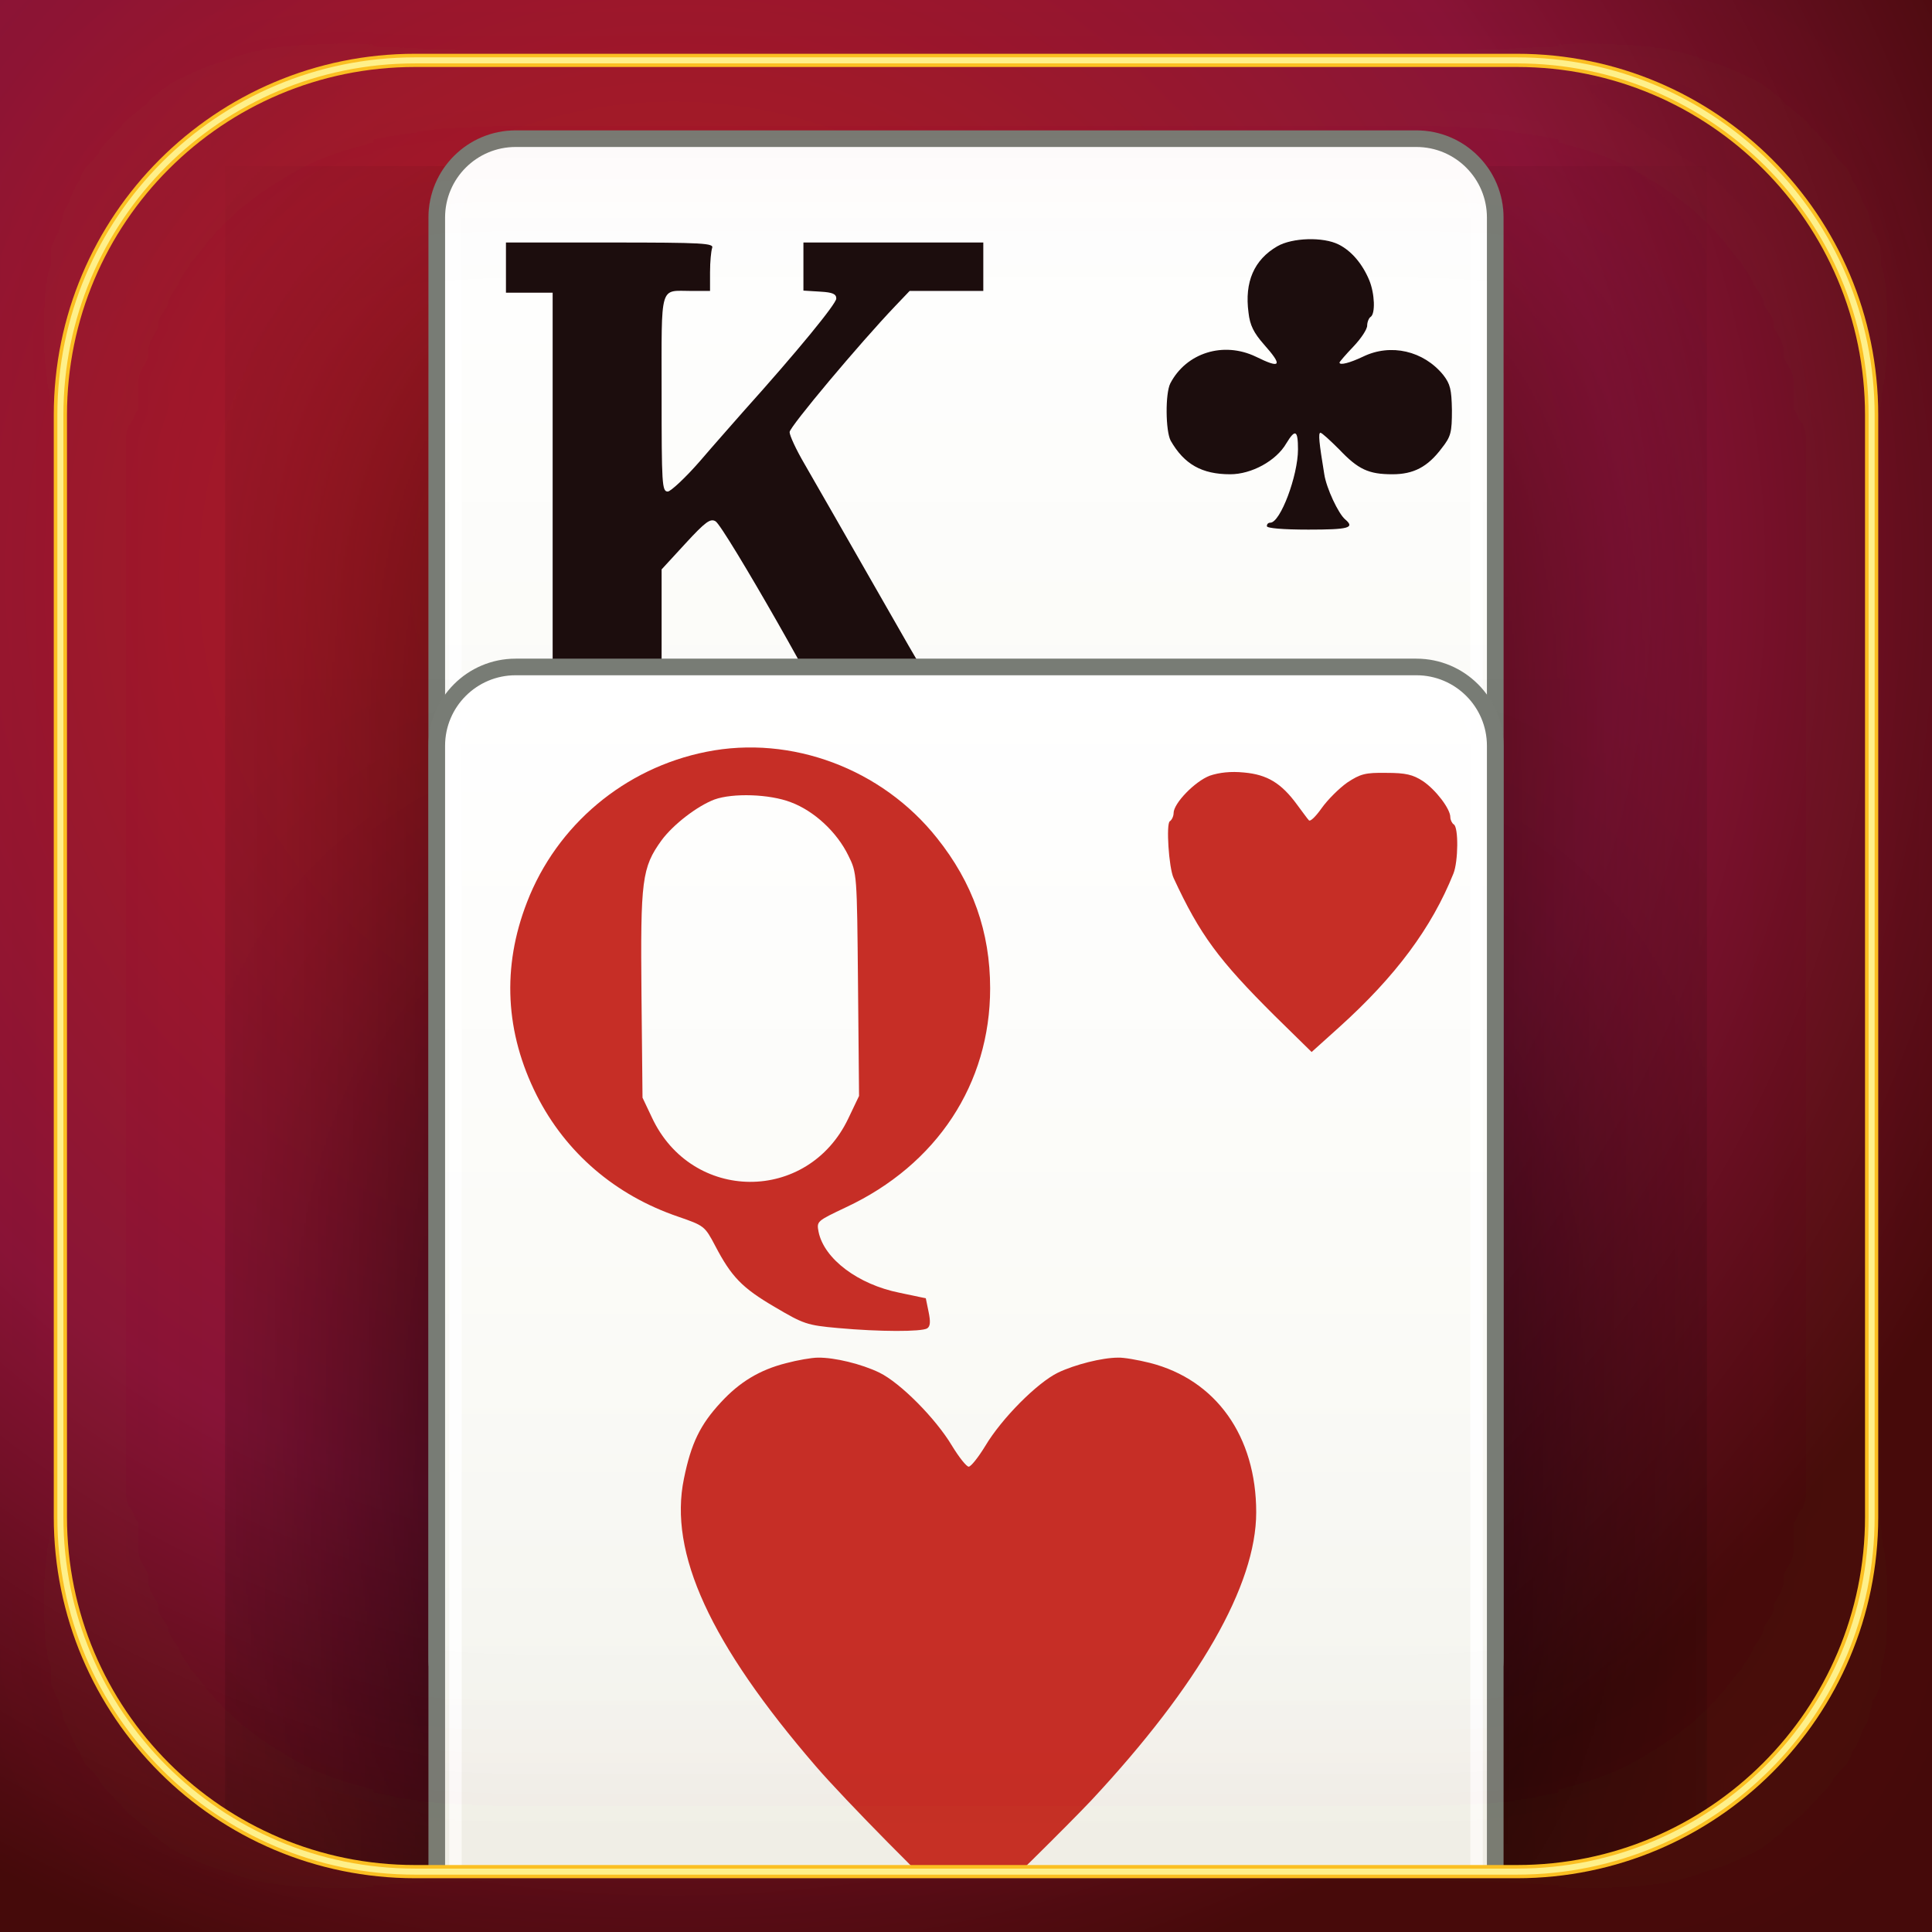
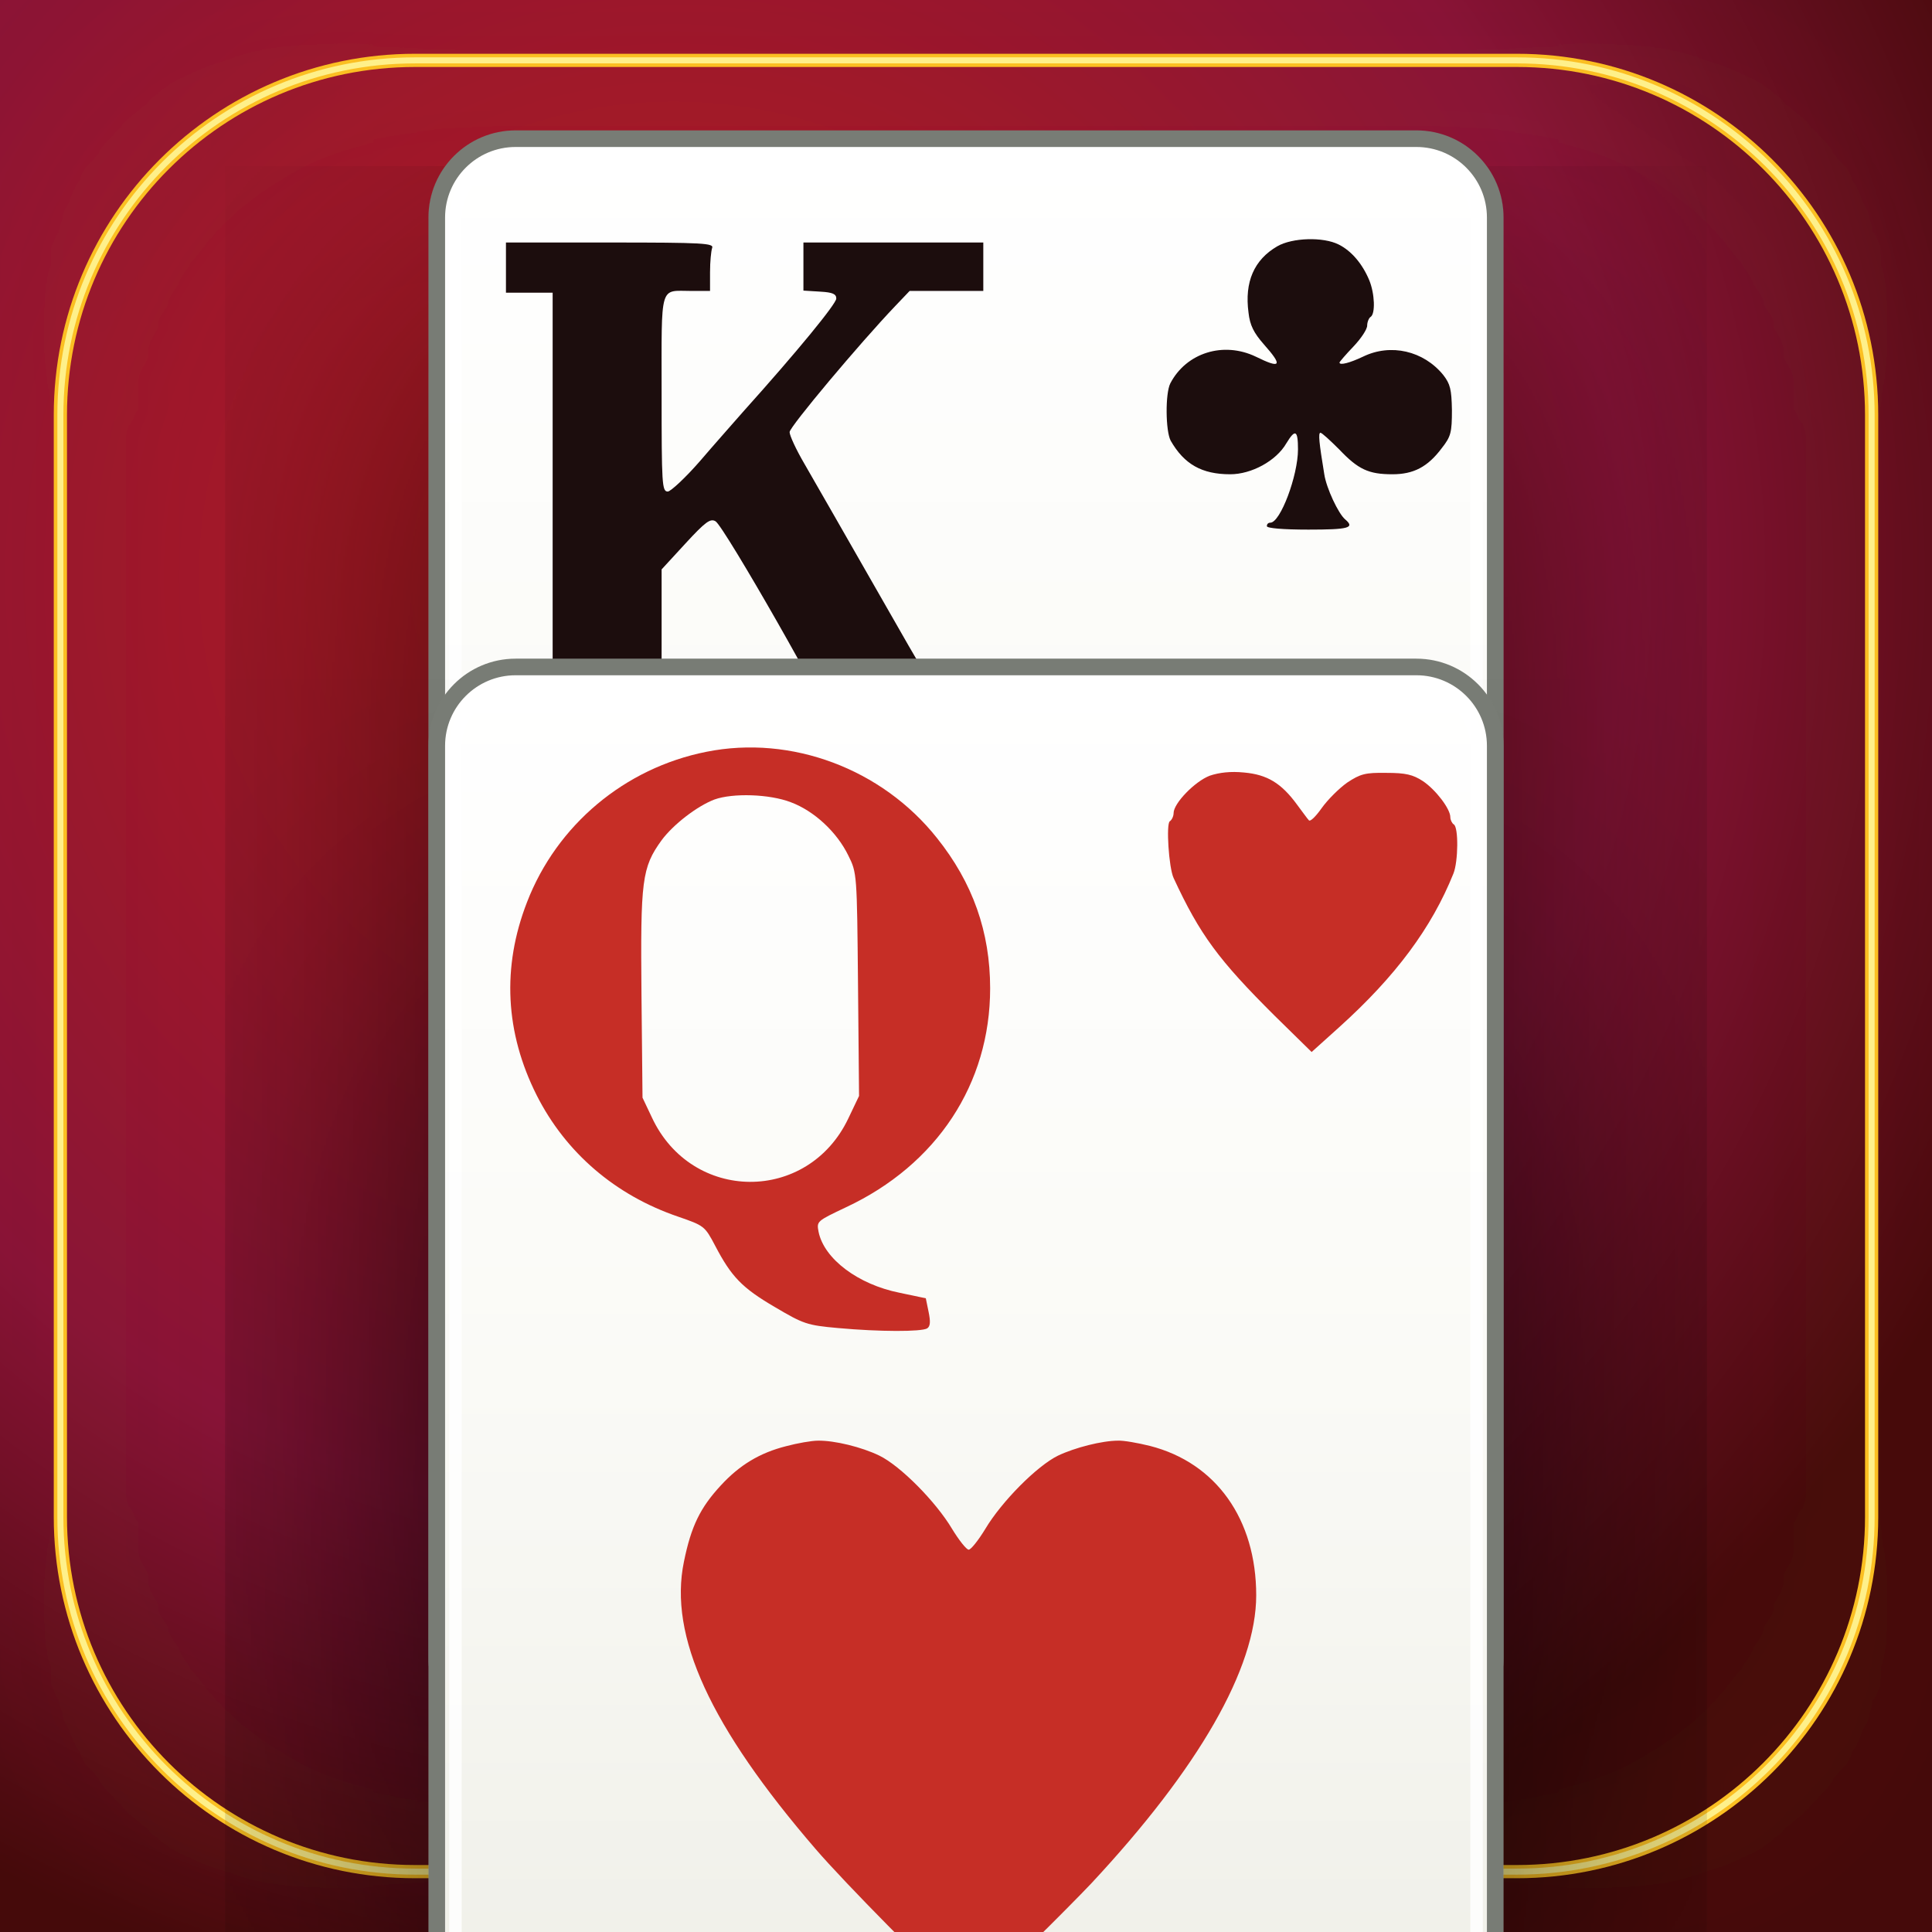
<svg xmlns="http://www.w3.org/2000/svg" viewBox="0 0 512 512" width="512" height="512">
  <defs>
    <linearGradient id="cardGrad" x1="0" y1="0" x2="0" y2="1">
      <stop offset="0%" stop-color="#ffffff" />
      <stop offset="45%" stop-color="#fafaf6" />
      <stop offset="100%" stop-color="#ebebe3" />
    </linearGradient>
    <filter id="shadowK" x="-20%" y="-20%" width="140%" height="150%">
      <feDropShadow dx="0" dy="8" stdDeviation="12" flood-color="#000000" flood-opacity="0.6" />
    </filter>
    <filter id="shadowQ" x="-20%" y="-20%" width="140%" height="150%">
      <feDropShadow dx="0" dy="6" stdDeviation="8" flood-color="#000000" flood-opacity="0.5" />
      <feDropShadow dx="0" dy="16" stdDeviation="16" flood-color="#000000" flood-opacity="0.38" />
    </filter>
    <filter id="outerSquircleGlow" x="-25%" y="-25%" width="150%" height="150%">
      <feDropShadow dx="0" dy="0" stdDeviation="5" flood-color="#fef08a" flood-opacity="0.9" />
      <feDropShadow dx="0" dy="0" stdDeviation="12" flood-color="#fbbf24" flood-opacity="0.8" />
      <feDropShadow dx="0" dy="0" stdDeviation="24" flood-color="#b45309" flood-opacity="0.5" />
    </filter>
    <radialGradient id="bgGrad" cx="35%" cy="30%" r="75%">
      <stop offset="0%" stop-color="#b91c1c" />
      <stop offset="65%" stop-color="#881337" />
      <stop offset="100%" stop-color="#450a0a" />
    </radialGradient>
    <clipPath id="squircleClip">
      <rect x="16" y="16" width="480" height="480" rx="94" />
    </clipPath>
  </defs>
  <rect width="512" height="512" fill="url(#bgGrad)" />
-   <g clip-path="url(#squircleClip)">
+   <rect x="16" y="16" width="480" height="480" rx="94" fill="none" stroke="#fbbf24" stroke-width="3.5" filter="url(#outerSquircleGlow)" />
+   <rect x="16" y="16" width="480" height="480" rx="94" fill="none" stroke="#fef08a" stroke-width="1.6" />
+   <g>
    <g id="card-king" transform="translate(113.00, 34.00) scale(5.5)" filter="url(#shadowK)">
      <rect x="0.5" y="0.5" width="51" height="77" rx="3.8" fill="url(#cardGrad)" stroke="#787b74" stroke-width="0.8" />
      <rect x="1.4" y="1.4" width="49.2" height="75.2" rx="3.0" fill="none" stroke="rgba(255,255,255,0.85)" stroke-width="0.6" />
      <g transform="translate(1.0, 2.67) scale(0.166667) translate(0, 186.0) scale(0.1, -0.1)">
        <path d="M170 1618 l0 -73 67 0 68 0 0 -625 0 -625 -67 -3 -68 -3 0 -69 0 -70 301 0 c270 0 301 2 295 16 -3 9 -6 40 -6 70 l0 54 -54 0 c-92 0 -86 -17 -86 234 l0 221 69 75 c58 63 72 73 87 64 25 -15 337 -562 330 -579 -3 -9 -19 -15 -41 -15 l-35 0 0 -70 0 -70 280 0 280 0 0 70 0 70 -55 0 c-41 0 -59 5 -72 19 -10 11 -101 165 -202 343 -102 178 -204 357 -228 398 -24 41 -43 82 -43 92 0 15 202 256 306 365 l41 43 106 0 107 0 0 70 0 70 -260 0 -260 0 0 -69 0 -70 48 -3 c37 -2 47 -7 47 -20 0 -15 -111 -151 -270 -328 -27 -31 -84 -95 -125 -143 -41 -47 -83 -86 -92 -87 -17 0 -18 20 -18 284 0 321 -7 296 86 296 l54 0 0 54 c0 30 3 61 6 70 6 14 -25 16 -295 16 l-301 0 0 -72z" fill="#1b0a0a" />
      </g>
      <g transform="translate(33.33, 0.67) scale(0.166667) translate(0, 124.0) scale(0.1, -0.1)">
        <path d="M460 939 c-67 -39 -95 -103 -83 -192 4 -36 15 -58 44 -91 56 -63 50 -72 -23 -36 -94 45 -201 11 -247 -77 -15 -29 -14 -138 1 -166 39 -68 90 -97 172 -97 62 0 133 39 162 89 26 43 34 39 34 -17 0 -76 -51 -212 -80 -212 -6 0 -10 -4 -10 -10 0 -6 47 -10 120 -10 116 0 135 5 107 29 -20 16 -55 91 -61 131 -15 91 -18 120 -11 120 4 0 28 -22 54 -48 55 -58 85 -72 154 -72 61 0 102 21 143 76 26 33 29 45 29 109 -1 61 -5 76 -25 102 -57 70 -152 92 -232 53 -38 -18 -68 -26 -68 -17 0 2 18 23 40 46 22 23 40 50 40 61 0 10 5 22 10 25 14 9 12 67 -4 106 -20 48 -52 85 -88 103 -45 23 -135 20 -178 -5z" fill="#1b0a0a" />
      </g>
      <g transform="translate(5.67, 34.67) scale(0.166667) translate(0, 236.0) scale(0.1, -0.1)">
        <path d="M1080 2205 c-147 -42 -265 -166 -300 -318 -14 -62 -12 -163 5 -236 21 -90 67 -164 147 -243 63 -62 80 -90 60 -102 -5 -3 -52 15 -105 40 -177 83 -332 90 -477 22 -261 -124 -312 -513 -96 -729 65 -65 140 -105 237 -125 185 -38 400 60 524 240 59 87 69 78 62 -56 -13 -240 -75 -419 -184 -525 l-54 -53 326 0 326 0 -54 53 c-67 66 -121 168 -152 292 -24 95 -51 317 -40 335 12 19 33 10 57 -28 45 -66 109 -132 170 -173 74 -51 110 -66 204 -85 243 -50 486 125 525 378 33 211 -53 397 -222 475 -152 71 -308 64 -482 -23 -37 -19 -76 -34 -87 -34 -37 0 -22 36 37 86 229 196 233 565 9 734 -84 64 -143 82 -271 86 -78 3 -126 -1 -165 -11z" fill="#1b0a0a" />
      </g>
    </g>
    <g id="card-queen" transform="translate(113.00, 174.00) scale(5.5)" filter="url(#shadowQ)">
-       <rect x="0.5" y="0.5" width="51" height="77.00" rx="3.80" fill="url(#cardGrad)" stroke="#787b74" stroke-width="0.8" />
-       <rect x="1.4" y="1.4" width="49.2" height="75.20" rx="3.00" fill="none" stroke="rgba(255,255,255,0.85)" stroke-width="0.6" />
+       <rect x="0.5" y="0.5" width="51" height="77" rx="3.8" fill="url(#cardGrad)" stroke="#787b74" stroke-width="0.8" />
+       <rect x="1.4" y="1.4" width="49.2" height="75.2" rx="3.0" fill="none" stroke="rgba(255,255,255,0.85)" stroke-width="0.6" />
      <g transform="translate(1.33, 1.67) scale(0.166667) translate(0, 198.0) scale(0.1, -0.1)">
        <path d="M730 1805 c-237 -47 -433 -212 -519 -435 -73 -188 -63 -377 28 -558 84 -166 227 -289 409 -351 75 -26 77 -27 107 -84 47 -90 78 -122 172 -177 83 -49 93 -53 183 -61 121 -11 241 -11 258 -1 9 6 10 19 4 48 l-8 39 -76 16 c-120 24 -218 98 -234 176 -6 31 -5 31 79 71 263 123 417 357 417 633 0 163 -50 305 -154 435 -159 200 -421 298 -666 249z m244 -146 c67 -25 133 -86 166 -154 25 -50 25 -53 28 -373 l3 -322 -31 -65 c-117 -246 -453 -244 -568 3 l-27 57 -3 298 c-3 331 1 367 58 446 34 46 103 99 153 118 53 19 159 16 221 -8z" fill="#c62f27" />
      </g>
      <g transform="translate(33.67, 0.67) scale(0.166667) translate(0, 124.0) scale(0.1, -0.1)">
        <path d="M245 936 c-43 -16 -105 -80 -105 -108 0 -9 -5 -20 -11 -24 -11 -7 -3 -134 11 -164 76 -164 130 -237 293 -399 l106 -104 80 72 c163 147 267 287 330 444 14 35 15 134 1 142 -5 3 -10 13 -10 21 0 24 -42 79 -79 104 -29 19 -50 24 -106 24 -61 1 -75 -3 -113 -28 -24 -17 -57 -50 -74 -74 -17 -24 -33 -40 -37 -35 -4 4 -19 25 -34 45 -46 63 -87 87 -153 93 -39 4 -72 0 -99 -9z" fill="#c62f27" />
      </g>
-       <g transform="translate(9.73, 31.50) scale(0.133334) translate(0, 232.0) scale(0.1, -0.1)">
+       <g transform="translate(9.73, 35.50) scale(0.133334) translate(0, 232.0) scale(0.1, -0.1)">
        <path d="M570 2129 c-95 -24 -168 -68 -236 -142 -74 -80 -107 -147 -133 -275 -56 -269 95 -597 476 -1039 103 -120 423 -444 516 -523 l37 -32 38 32 c60 52 320 309 405 399 389 417 596 778 596 1041 0 275 -145 479 -384 540 -44 11 -96 20 -115 19 -58 0 -156 -25 -217 -54 -76 -37 -204 -166 -263 -265 -25 -41 -52 -75 -60 -75 -8 0 -35 34 -60 75 -59 99 -187 228 -263 265 -64 31 -162 55 -222 54 -22 0 -74 -9 -115 -20z" fill="#c62f27" />
      </g>
    </g>
  </g>
-   <rect x="16" y="16" width="480" height="480" rx="94" fill="none" stroke="#fbbf24" stroke-width="3.5" filter="url(#outerSquircleGlow)" />
-   <rect x="16" y="16" width="480" height="480" rx="94" fill="none" stroke="#fef08a" stroke-width="1.6" />
</svg>
